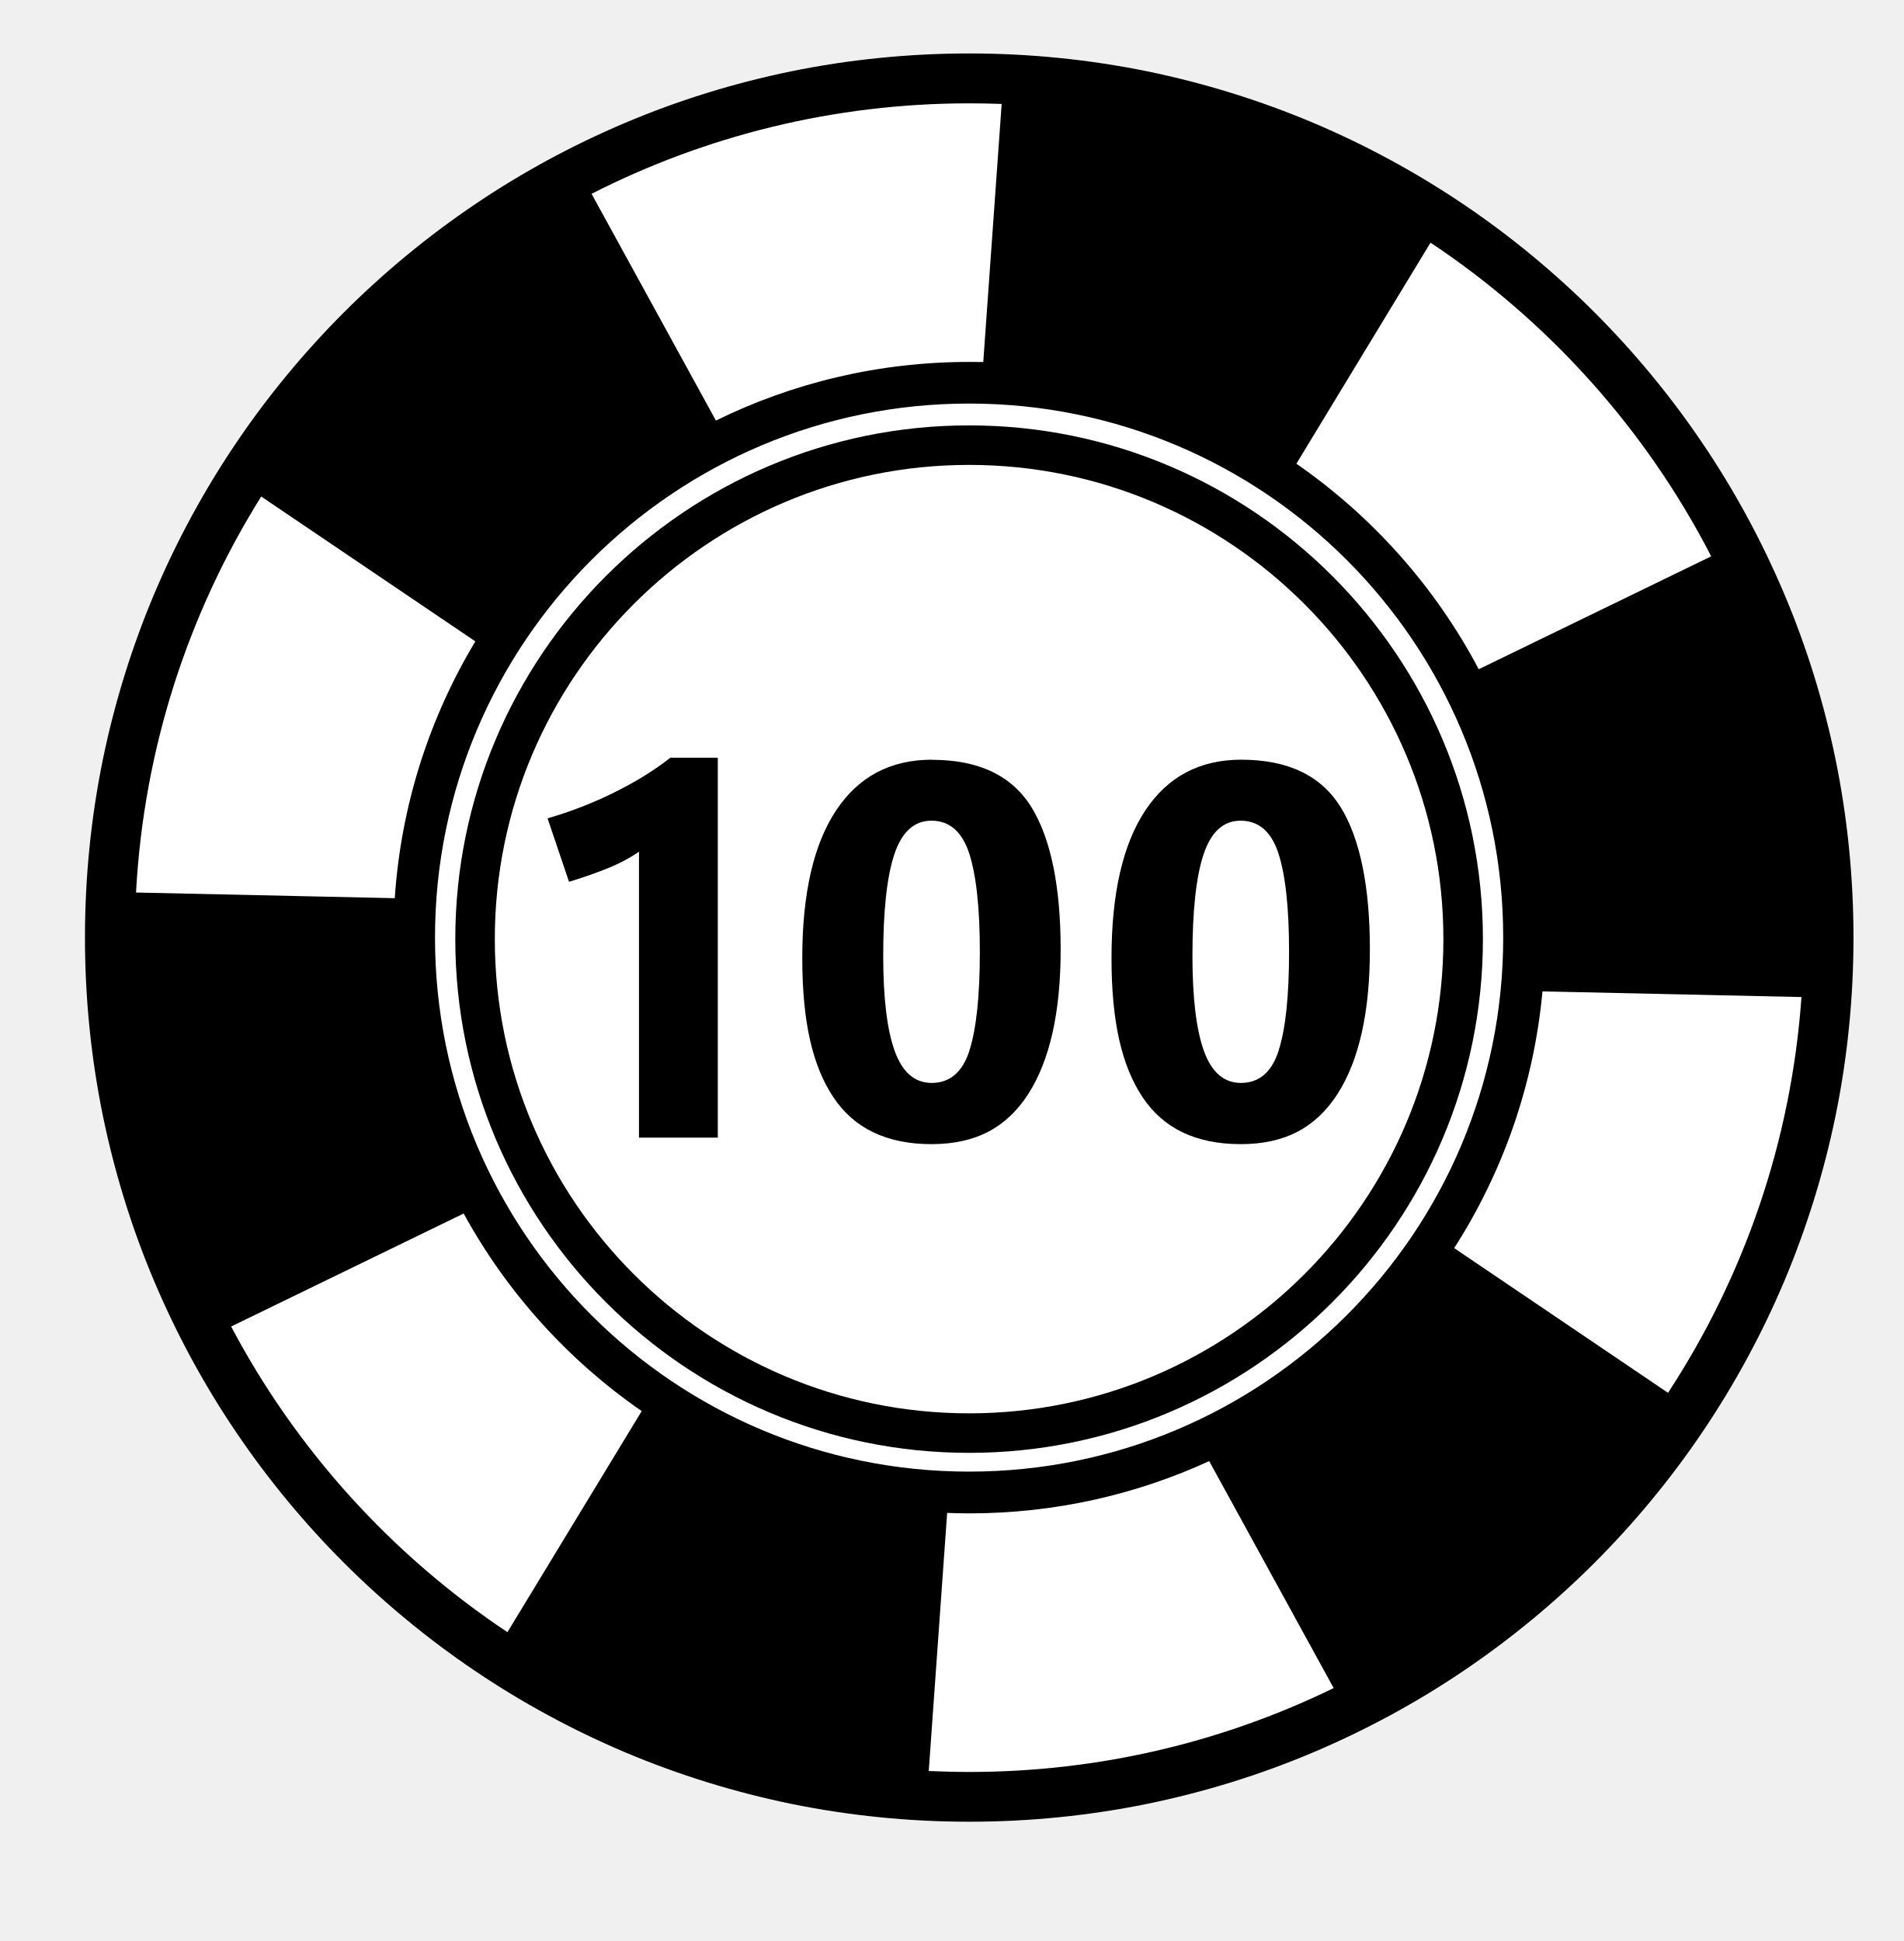
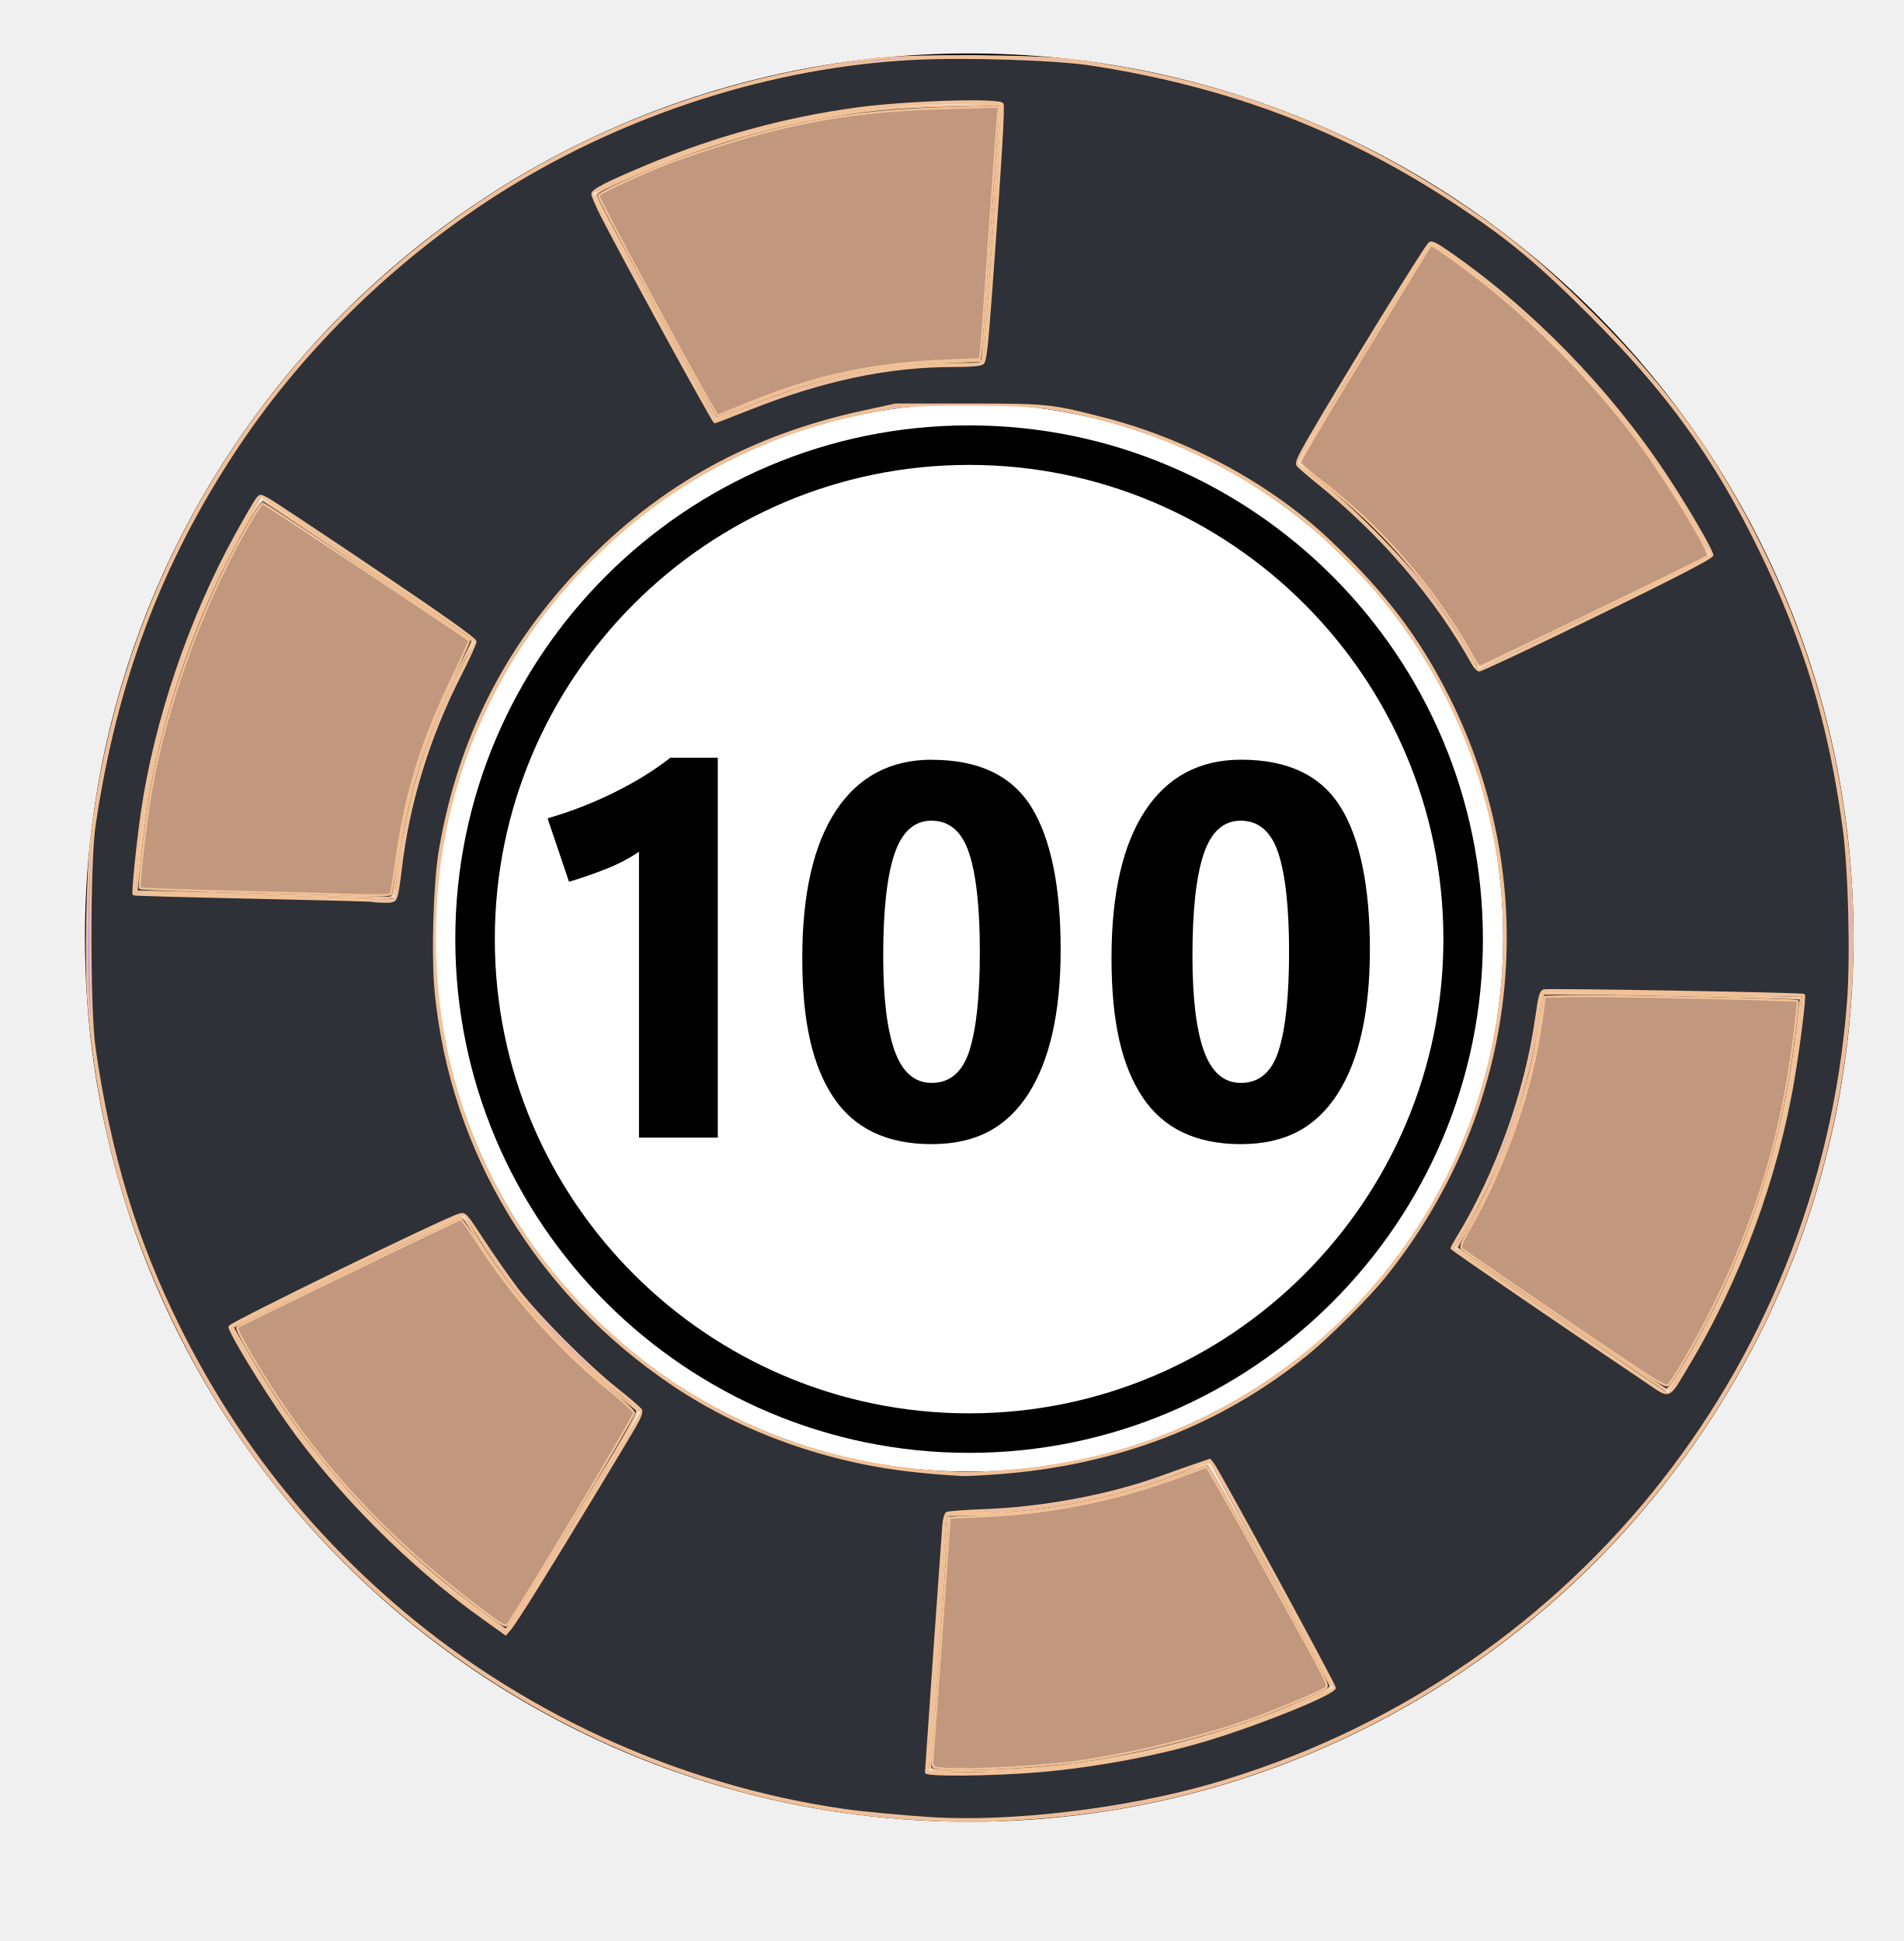
- <svg xmlns="http://www.w3.org/2000/svg" id="Casino_Chips14" viewBox="0 0 161.36 164.54">
-   <defs>
-     <style>.cls-1{fill:#fff;}</style>
+ <svg xmlns="http://www.w3.org/2000/svg" id="Casino_Chips14" viewBox="0 0 161.36 164.54" version="1.1">
+   <defs id="defs1">
+     <style id="style1">.cls-1{fill:#fff;}</style>
  </defs>
-   <circle class="cls-1" cx="82.14" cy="79.48" r="74.96" transform="translate(-32.14 81.36) rotate(-45)" />
-   <path d="M155.58,64.37c-.99-4.81-2.45-9.55-4.37-14.07-1.88-4.44-4.2-8.73-6.91-12.73-2.68-3.97-5.76-7.7-9.15-11.09-3.39-3.39-7.12-6.47-11.09-9.15-4.01-2.71-8.29-5.03-12.73-6.91-4.52-1.91-9.26-3.38-14.07-4.37-4.94-1.01-10.02-1.52-15.11-1.52s-10.17,.51-15.11,1.52c-4.81,.99-9.55,2.45-14.07,4.37-4.44,1.88-8.73,4.2-12.73,6.91-3.97,2.68-7.7,5.76-11.09,9.15s-6.47,7.12-9.15,11.09c-2.71,4.01-5.03,8.29-6.91,12.73-1.91,4.52-3.38,9.26-4.37,14.07-1.01,4.94-1.52,10.02-1.52,15.11s.51,10.17,1.52,15.11c.99,4.81,2.45,9.55,4.37,14.07,1.88,4.44,4.2,8.73,6.91,12.73,2.68,3.97,5.76,7.7,9.15,11.09s7.12,6.47,11.09,9.15c4.01,2.71,8.29,5.03,12.73,6.91,4.52,1.91,9.26,3.38,14.07,4.37,4.94,1.01,10.02,1.52,15.11,1.52s10.17-.51,15.11-1.52c4.81-.99,9.55-2.45,14.07-4.37,4.44-1.88,8.73-4.2,12.73-6.91,3.97-2.68,7.7-5.76,11.09-9.15,3.39-3.39,6.47-7.12,9.15-11.09,2.71-4.01,5.03-8.29,6.91-12.73,1.91-4.52,3.38-9.26,4.37-14.07,1.01-4.94,1.52-10.02,1.52-15.11s-.51-10.17-1.52-15.11ZM19.59,112.45l19.71-9.58c3.66,6.69,8.85,12.43,15.09,16.75l-11.38,18.74c-9.8-6.53-17.89-15.45-23.42-25.91ZM82.14,8.76c.92,0,1.84,.02,2.76,.05l-1.56,21.88c-.4,0-.79-.01-1.19-.01-7.71,0-14.99,1.79-21.47,4.97l-10.54-19.22c9.62-4.9,20.5-7.67,32.01-7.67Zm0,115.99c-25,0-45.27-20.27-45.27-45.27s20.27-45.27,45.27-45.27,45.27,20.27,45.27,45.27-20.27,45.27-45.27,45.27ZM125.34,56.74c-3.68-6.98-9.01-12.96-15.46-17.43l11.37-18.74c10.02,6.67,18.25,15.83,23.79,26.59l-19.7,9.57ZM22.14,42.09l18.15,12.28c-3.87,6.44-6.3,13.85-6.83,21.77l-21.93-.48c.66-12.28,4.46-23.73,10.61-33.57Zm56.58,108.03l1.56-21.87c.62,.02,1.24,.04,1.87,.04,7.26,0,14.15-1.59,20.34-4.43l10.55,19.24c-9.34,4.55-19.82,7.11-30.89,7.11-1.15,0-2.29-.03-3.43-.08Zm44.53-44.31c4.1-6.39,6.75-13.8,7.49-21.77l21.95,.48c-.87,12.32-4.91,23.77-11.31,33.55l-18.13-12.27Z" />
-   <path d="M82.14,36.06c-24.01,0-43.55,19.53-43.55,43.55s19.53,43.55,43.55,43.55,43.55-19.53,43.55-43.55-19.53-43.55-43.55-43.55Zm0,83.75c-22.17,0-40.2-18.03-40.2-40.2s18.03-40.2,40.2-40.2,40.2,18.03,40.2,40.2-18.03,40.2-40.2,40.2Z" />
-   <g>
-     <path d="M52.08,67.17c-1.8,.89-3.69,1.63-5.67,2.2l1.82,5.38c1.16-.35,2.24-.73,3.24-1.13,1-.4,1.9-.88,2.69-1.42v24.24h6.68v-32.21h-4.02c-1.36,1.07-2.94,2.05-4.75,2.94Z" />
-     <path d="M78.99,64.4c-3.52,0-6.23,1.44-8.13,4.31s-2.86,7.04-2.86,12.5,.88,9.17,2.64,11.81c1.76,2.64,4.53,3.97,8.31,3.97s6.38-1.42,8.21-4.26c1.82-2.84,2.74-6.92,2.74-12.24s-.83-9.4-2.48-12.07c-1.66-2.67-4.46-4.01-8.42-4.01Zm3.19,24.63c-.59,1.85-1.66,2.77-3.21,2.77-1.44,0-2.48-.9-3.13-2.69-.65-1.79-.98-4.49-.98-8.07,0-3.84,.31-6.71,.94-8.61s1.68-2.86,3.14-2.86c1.54,0,2.61,.93,3.21,2.78s.9,4.63,.9,8.34-.29,6.5-.88,8.35Z" />
-     <path d="M113.62,68.41c-1.66-2.67-4.46-4.01-8.42-4.01-3.52,0-6.23,1.44-8.13,4.31s-2.86,7.04-2.86,12.5,.88,9.17,2.64,11.81c1.76,2.64,4.53,3.97,8.31,3.97s6.38-1.42,8.21-4.26c1.82-2.84,2.74-6.92,2.74-12.24s-.83-9.4-2.48-12.07Zm-5.23,20.62c-.59,1.85-1.66,2.77-3.21,2.77-1.44,0-2.48-.9-3.13-2.69-.65-1.79-.98-4.49-.98-8.07,0-3.84,.31-6.71,.94-8.61s1.68-2.86,3.14-2.86c1.54,0,2.61,.93,3.21,2.78s.9,4.63,.9,8.34-.29,6.5-.88,8.35Z" />
+   <circle class="cls-1" cx="82.14" cy="79.48" r="74.96" transform="translate(-32.14 81.36) rotate(-45)" id="circle1" />
+   <path d="M155.58,64.37c-.99-4.81-2.45-9.55-4.37-14.07-1.88-4.44-4.2-8.73-6.91-12.73-2.68-3.97-5.76-7.7-9.15-11.09-3.39-3.39-7.12-6.47-11.09-9.15-4.01-2.71-8.29-5.03-12.73-6.91-4.52-1.91-9.26-3.38-14.07-4.37-4.94-1.01-10.02-1.52-15.11-1.52s-10.17,.51-15.11,1.52c-4.81,.99-9.55,2.45-14.07,4.37-4.44,1.88-8.73,4.2-12.73,6.91-3.97,2.68-7.7,5.76-11.09,9.15s-6.47,7.12-9.15,11.09c-2.71,4.01-5.03,8.29-6.91,12.73-1.91,4.52-3.38,9.26-4.37,14.07-1.01,4.94-1.52,10.02-1.52,15.11s.51,10.17,1.52,15.11c.99,4.81,2.45,9.55,4.37,14.07,1.88,4.44,4.2,8.73,6.91,12.73,2.68,3.97,5.76,7.7,9.15,11.09s7.12,6.47,11.09,9.15c4.01,2.71,8.29,5.03,12.73,6.91,4.52,1.91,9.26,3.38,14.07,4.37,4.94,1.01,10.02,1.52,15.11,1.52s10.17-.51,15.11-1.52c4.81-.99,9.55-2.45,14.07-4.37,4.44-1.88,8.73-4.2,12.73-6.91,3.97-2.68,7.7-5.76,11.09-9.15,3.39-3.39,6.47-7.12,9.15-11.09,2.71-4.01,5.03-8.29,6.91-12.73,1.91-4.52,3.38-9.26,4.37-14.07,1.01-4.94,1.52-10.02,1.52-15.11s-.51-10.17-1.52-15.11ZM19.59,112.45l19.71-9.58c3.66,6.69,8.85,12.43,15.09,16.75l-11.38,18.74c-9.8-6.53-17.89-15.45-23.42-25.91ZM82.14,8.76c.92,0,1.84,.02,2.76,.05l-1.56,21.88c-.4,0-.79-.01-1.19-.01-7.71,0-14.99,1.79-21.47,4.97l-10.54-19.22c9.62-4.9,20.5-7.67,32.01-7.67Zm0,115.99c-25,0-45.27-20.27-45.27-45.27s20.27-45.27,45.27-45.27,45.27,20.27,45.27,45.27-20.27,45.27-45.27,45.27ZM125.34,56.74c-3.68-6.98-9.01-12.96-15.46-17.43l11.37-18.74c10.02,6.67,18.25,15.83,23.79,26.59l-19.7,9.57ZM22.14,42.09l18.15,12.28c-3.87,6.44-6.3,13.85-6.83,21.77l-21.93-.48c.66-12.28,4.46-23.73,10.61-33.57Zm56.58,108.03l1.56-21.87c.62,.02,1.24,.04,1.87,.04,7.26,0,14.15-1.59,20.34-4.43l10.55,19.24c-9.34,4.55-19.82,7.11-30.89,7.11-1.15,0-2.29-.03-3.43-.08Zm44.53-44.31c4.1-6.39,6.75-13.8,7.49-21.77l21.95,.48c-.87,12.32-4.91,23.77-11.31,33.55l-18.13-12.27Z" id="path1" />
+   <path d="M82.14,36.06c-24.01,0-43.55,19.53-43.55,43.55s19.53,43.55,43.55,43.55,43.55-19.53,43.55-43.55-19.53-43.55-43.55-43.55Zm0,83.75c-22.17,0-40.2-18.03-40.2-40.2s18.03-40.2,40.2-40.2,40.2,18.03,40.2,40.2-18.03,40.2-40.2,40.2Z" id="path2" />
+   <g id="g5">
+     <path d="M52.08,67.17c-1.8,.89-3.69,1.63-5.67,2.2l1.82,5.38c1.16-.35,2.24-.73,3.24-1.13,1-.4,1.9-.88,2.69-1.42v24.24h6.68v-32.21h-4.02c-1.36,1.07-2.94,2.05-4.75,2.94Z" id="path3" />
+     <path d="M78.99,64.4c-3.52,0-6.23,1.44-8.13,4.31s-2.86,7.04-2.86,12.5,.88,9.17,2.64,11.81c1.76,2.64,4.53,3.97,8.31,3.97s6.38-1.42,8.21-4.26c1.82-2.84,2.74-6.92,2.74-12.24s-.83-9.4-2.48-12.07c-1.66-2.67-4.46-4.01-8.42-4.01Zm3.19,24.63c-.59,1.85-1.66,2.77-3.21,2.77-1.44,0-2.48-.9-3.13-2.69-.65-1.79-.98-4.49-.98-8.07,0-3.84,.31-6.71,.94-8.61s1.68-2.86,3.14-2.86c1.54,0,2.61,.93,3.21,2.78s.9,4.63,.9,8.34-.29,6.5-.88,8.35Z" id="path4" />
+     <path d="M113.62,68.41c-1.66-2.67-4.46-4.01-8.42-4.01-3.52,0-6.23,1.44-8.13,4.31s-2.86,7.04-2.86,12.5,.88,9.17,2.64,11.81c1.76,2.64,4.53,3.97,8.31,3.97s6.38-1.42,8.21-4.26c1.82-2.84,2.74-6.92,2.74-12.24s-.83-9.4-2.48-12.07Zm-5.23,20.62c-.59,1.85-1.66,2.77-3.21,2.77-1.44,0-2.48-.9-3.13-2.69-.65-1.79-.98-4.49-.98-8.07,0-3.84,.31-6.71,.94-8.61s1.68-2.86,3.14-2.86c1.54,0,2.61,.93,3.21,2.78s.9,4.63,.9,8.34-.29,6.5-.88,8.35Z" id="path5" />
  </g>
+   <path style="fill:#c197ff;fill-opacity:1;stroke:#f1c197;stroke-width:0.177;stroke-opacity:1" d="M 78.047,154.227 C 51.179,152.822 26.74,136.635 14.943,112.43 10.646,103.613 8.287,94.937 7.5,85.047 7.232,81.691 7.38,74.018 7.774,70.799 10.044,52.262 18.748,35.63 32.568,23.426 44.298,13.067 58.325,6.867 74.246,5.001 c 3.108,-0.364 13.525,-0.304 16.617,0.097 12.414,1.606 22.835,5.472 32.969,12.229 4.138,2.759 7.118,5.236 11.149,9.267 6.366,6.366 10.535,12.159 14.387,19.991 12.995,26.424 9.185,58.171 -9.695,80.783 -10.074,12.066 -23.612,20.661 -38.704,24.572 -4.921,1.275 -9.682,2.001 -15.056,2.294 -3.491,0.191 -4.097,0.19 -7.867,-0.007 z m 7.867,-4.053 c 9.154,-0.562 16.896,-2.433 25.235,-6.099 1.045,-0.459 1.9,-0.906 1.9,-0.992 0,-0.162 -10.203,-18.87 -10.435,-19.132 -0.071,-0.081 -1.233,0.294 -2.581,0.833 -5.472,2.187 -12.25,3.464 -18.406,3.467 -0.97,4.8e-4 -1.458,0.068 -1.458,0.201 0,0.294 -1.393,20.086 -1.476,20.96 l -0.07,0.743 0.817,0.065 c 1.706,0.136 3.741,0.122 6.474,-0.046 z M 48.683,129.191 c 3.052,-5.025 5.581,-9.261 5.619,-9.413 0.046,-0.185 -0.567,-0.758 -1.837,-1.718 -4.514,-3.411 -8.704,-8.054 -11.783,-13.055 -0.539,-0.875 -1.083,-1.733 -1.208,-1.907 -0.212,-0.292 -0.96,0.041 -10.017,4.455 -5.383,2.624 -9.826,4.809 -9.872,4.855 -0.145,0.145 1.883,3.615 3.72,6.365 3.97,5.945 8.68,11.1 14.438,15.803 1.776,1.45 4.963,3.74 5.215,3.746 0.097,0.002 2.674,-4.107 5.726,-9.132 z m 36.435,-4.48 c 11.395,-0.864 21.172,-5.3 29.058,-13.187 16.458,-16.458 17.817,-42.459 3.167,-60.613 -1.641,-2.034 -4.976,-5.343 -7.034,-6.98 -4.709,-3.745 -10.885,-6.836 -16.598,-8.305 -4.342,-1.116 -6.113,-1.322 -11.421,-1.327 -5.117,-0.005 -6.238,0.098 -9.881,0.904 -8.641,1.913 -15.99,5.954 -22.294,12.258 -3.828,3.828 -6.387,7.402 -8.741,12.208 -3.041,6.209 -4.515,12.702 -4.515,19.883 0,12.475 4.822,23.831 13.811,32.529 8.38,8.107 18.992,12.471 31.09,12.784 0.535,0.014 2.046,-0.056 3.359,-0.156 z m 57.218,-7.994 c 3.379,-5.39 6.293,-12.038 8.012,-18.28 1.17,-4.248 1.745,-7.446 2.386,-13.274 l 0.083,-0.751 -1.809,-0.016 c -0.995,-0.009 -5.945,-0.11 -11.001,-0.224 -5.086,-0.115 -9.241,-0.14 -9.301,-0.056 -0.06,0.083 -0.161,0.721 -0.226,1.417 -0.271,2.923 -1.592,8.217 -2.855,11.441 -0.882,2.252 -2.506,5.591 -3.587,7.377 l -0.887,1.466 1.269,0.877 c 2.923,2.02 16.832,11.448 16.914,11.465 0.049,0.01 0.5,-0.638 1.003,-1.44 z M 33.499,76.234 c 0,-0.025 0.121,-1.076 0.268,-2.335 0.725,-6.197 2.698,-12.439 5.586,-17.67 0.808,-1.463 1.009,-1.963 0.832,-2.064 -0.128,-0.074 -4.243,-2.845 -9.143,-6.16 -4.9,-3.314 -8.931,-6.005 -8.957,-5.979 -0.206,0.206 -2.237,3.801 -3.072,5.439 -2.943,5.772 -5.407,13.077 -6.528,19.357 -0.325,1.819 -0.76,5.285 -0.981,7.822 l -0.097,1.105 1.632,0.017 c 1.559,0.016 18.414,0.43 19.796,0.486 0.365,0.015 0.663,0.006 0.663,-0.018 z M 135.499,51.9 c 5.201,-2.535 9.483,-4.686 9.514,-4.781 0.032,-0.095 -0.594,-1.309 -1.39,-2.697 -4.306,-7.514 -10.075,-14.35 -16.632,-19.708 -1.903,-1.555 -5.455,-4.12 -5.693,-4.112 -0.223,0.008 -11.343,18.277 -11.343,18.636 0,0.119 0.835,0.842 1.856,1.605 2.521,1.885 7.137,6.534 9.121,9.185 1.566,2.093 3.194,4.595 3.936,6.05 0.335,0.658 0.428,0.727 0.777,0.589 0.218,-0.087 4.652,-2.232 9.854,-4.767 z M 62.866,34.761 c 6.025,-2.574 12.211,-3.909 18.138,-3.912 2.283,-0.001 2.341,-0.011 2.421,-0.399 0.073,-0.355 1.529,-20.935 1.52,-21.478 -0.003,-0.169 -0.786,-0.221 -3.318,-0.219 -8.333,0.005 -16.103,1.421 -24.263,4.422 -2.132,0.784 -6.833,2.868 -7.122,3.157 -0.107,0.107 1.725,3.621 5.002,9.596 2.844,5.185 5.204,9.487 5.246,9.56 0.125,0.217 0.276,0.171 2.376,-0.727 z" id="path6" />
+   <path style="fill:#c1977e;fill-opacity:1;stroke:#f1c197;stroke-width:0.177;stroke-opacity:1" d="m 124.871,55.729 c -0.639,-1.255 -2.362,-3.913 -3.603,-5.559 -2.734,-3.626 -5.862,-6.78 -9.466,-9.545 -0.863,-0.662 -1.572,-1.314 -1.576,-1.449 -0.003,-0.135 1.638,-2.959 3.648,-6.276 3.781,-6.239 7.3,-11.992 7.406,-12.106 0.075,-0.081 1.957,1.241 3.966,2.783 4.694,3.605 9.675,8.65 13.378,13.549 2.453,3.246 6.405,9.721 6.11,10.011 -0.211,0.208 -19.065,9.343 -19.282,9.343 -0.109,0 -0.37,-0.338 -0.581,-0.751 z" id="path7" />
+   <path style="fill:#2e3137;fill-opacity:1;stroke:#f1c197;stroke-width:0.177;stroke-opacity:1" d="m 132.281,111.84 c -4.833,-3.273 -8.791,-6.004 -8.795,-6.069 -0.004,-0.065 0.353,-0.728 0.794,-1.474 3.272,-5.534 5.806,-13.009 6.367,-18.781 l 0.125,-1.282 3.115,-1.86e-4 c 2.896,-1.74e-4 18.632,0.352 18.704,0.418 0.018,0.016 -0.085,1.063 -0.229,2.325 -0.956,8.398 -3.108,15.883 -6.708,23.332 -1.656,3.425 -4.065,7.521 -4.409,7.496 -0.097,-0.007 -4.131,-2.691 -8.964,-5.964 z" id="path8" />
+   <path style="fill:#2e3137;fill-opacity:1;stroke:#f1c197;stroke-width:0.177;stroke-opacity:1" d="m 79.347,150.045 c -0.527,-0.066 -0.553,-0.104 -0.483,-0.723 0.04,-0.359 0.349,-4.67 0.687,-9.58 0.337,-4.91 0.662,-9.464 0.722,-10.12 l 0.109,-1.193 1.264,-0.002 c 6.005,-0.008 12.581,-1.221 18.155,-3.347 1.288,-0.491 2.437,-0.893 2.554,-0.893 0.155,0 8.644,15.221 10.319,18.502 0.181,0.355 0.11,0.422 -0.996,0.945 -6.155,2.907 -13.794,5.062 -21.255,5.995 -3.354,0.419 -9.284,0.644 -11.075,0.419 z" id="path9" />
+   <path style="fill:#2e3137;fill-opacity:1;stroke:#f1c197;stroke-width:0.177;stroke-opacity:1" d="M 40.482,136.441 C 32.298,130.375 25.617,122.896 20.794,114.401 l -1.081,-1.904 4.727,-2.304 c 8.205,-3.999 14.083,-6.817 14.477,-6.939 0.325,-0.101 0.478,0.044 1.047,0.994 3.008,5.021 7.184,9.807 11.654,13.36 1.167,0.927 2.227,1.782 2.357,1.899 0.193,0.174 -0.64,1.656 -4.528,8.059 -5.355,8.82 -6.453,10.585 -6.58,10.581 -0.049,-0.001 -1.123,-0.769 -2.386,-1.706 z" id="path10" />
+   <path style="fill:#2e3137;fill-opacity:1;stroke:#f1c197;stroke-width:0.177;stroke-opacity:1" d="m 22.804,75.827 c -4.861,-0.12 -9.376,-0.227 -10.034,-0.237 l -1.195,-0.018 0.101,-1.016 c 0.307,-3.102 0.679,-6.015 0.987,-7.734 1.112,-6.205 3.552,-13.451 6.428,-19.092 1.764,-3.459 2.961,-5.413 3.249,-5.302 0.206,0.079 17.416,11.63 17.692,11.874 0.044,0.039 -0.45,1.086 -1.099,2.326 -2.688,5.136 -4.468,10.685 -5.172,16.116 -0.488,3.772 -0.33,3.363 -1.287,3.33 -0.457,-0.016 -4.809,-0.127 -9.671,-0.247 z" id="path11" />
+   <path style="fill:#2e3137;fill-opacity:1;stroke:#f1c197;stroke-width:0.177;stroke-opacity:1" d="M 57.099,28.961 C 53.005,21.466 50.692,17.126 50.546,16.666 c -0.085,-0.267 0.171,-0.451 1.457,-1.046 5.663,-2.619 11.469,-4.497 17.143,-5.545 4.051,-0.748 6.543,-0.993 11.171,-1.097 l 4.48,-0.101 -0.126,1.926 c -0.069,1.059 -0.415,5.943 -0.768,10.853 l -0.642,8.927 -3.094,0.115 c -6.306,0.234 -11.863,1.499 -17.664,4.022 -0.916,0.398 -1.712,0.722 -1.768,0.719 -0.056,-0.003 -1.693,-2.918 -3.638,-6.478 z" id="path12" />
+   <path style="fill:#c1977e;fill-opacity:1;stroke:#f1c197;stroke-width:0.177" d="m 60.125,34.059 c -2.027,-3.489 -9.39,-17.189 -9.39,-17.471 0,-0.177 2.343,-1.299 5.081,-2.433 1.89,-0.783 6.193,-2.2 8.607,-2.834 5.354,-1.406 9.655,-1.987 15.967,-2.157 l 4.287,-0.115 -0.092,0.78 c -0.051,0.429 -0.37,4.837 -0.709,9.795 -0.339,4.959 -0.663,9.421 -0.721,9.917 l -0.104,0.901 -2.805,0.116 c -6.353,0.262 -11.047,1.273 -16.842,3.627 l -2.595,1.054 z" id="path13" />
+   <path style="fill:#c1977e;fill-opacity:1;stroke:#f1c197;stroke-width:0.177" d="m 28.284,75.806 c -0.729,-0.027 -4.701,-0.131 -8.825,-0.231 -4.125,-0.1 -7.542,-0.224 -7.595,-0.277 -0.13,-0.13 0.455,-5.333 0.892,-7.946 1.008,-6.021 3.458,-13.427 6.373,-19.265 1.445,-2.893 2.915,-5.396 3.17,-5.396 0.137,0 17.134,11.289 17.459,11.597 0.04,0.038 -0.568,1.401 -1.351,3.031 -2.776,5.777 -4.057,10.005 -4.913,16.218 -0.161,1.166 -0.33,2.18 -0.375,2.254 -0.078,0.126 -1.734,0.131 -4.835,0.015 z" id="path14" />
+   <path style="fill:#c1977e;fill-opacity:1;stroke:#f1c197;stroke-width:0.177" d="m 40.833,136.477 c -7.081,-5.295 -12.66,-11.079 -17.146,-17.774 -1.786,-2.666 -3.743,-6.053 -3.577,-6.193 0.137,-0.116 13.522,-6.611 16.963,-8.232 l 1.983,-0.934 0.373,0.477 c 0.205,0.262 0.917,1.305 1.582,2.317 2.752,4.191 6.936,8.774 10.828,11.86 1.042,0.826 1.896,1.63 1.898,1.786 0.003,0.324 -9.342,15.96 -10.686,17.881 -0.197,0.281 -0.401,0.172 -2.219,-1.188 z" id="path15" />
+   <path style="fill:#c1977e;fill-opacity:1;stroke:#f1c197;stroke-width:0.177" d="m 79.393,149.867 c -0.403,-0.076 -0.418,-0.127 -0.325,-1.169 0.053,-0.599 0.397,-5.353 0.765,-10.565 l 0.668,-9.475 2.663,-0.112 c 5.799,-0.243 11.315,-1.338 16.671,-3.309 1.307,-0.481 2.401,-0.874 2.43,-0.874 0.075,0 2.744,4.703 5.868,10.341 4.349,7.849 4.504,8.153 4.255,8.359 -0.323,0.267 -3.079,1.456 -5.549,2.394 -4.315,1.639 -10.848,3.255 -15.797,3.908 -3.738,0.493 -10.215,0.772 -11.647,0.502 z" id="path16" />
+   <path style="fill:#c1977e;fill-opacity:1;stroke:#f1c197;stroke-width:0.177" d="m 138.505,115.832 c -4.464,-2.981 -14.304,-9.702 -14.562,-9.946 -0.205,-0.194 -0.099,-0.483 0.67,-1.825 2.729,-4.769 4.984,-11.009 5.829,-16.133 0.199,-1.205 0.384,-2.469 0.412,-2.81 l 0.05,-0.619 2.298,-0.057 c 2.55,-0.063 19.036,0.295 19.157,0.417 0.042,0.042 -0.097,1.45 -0.309,3.129 -1.063,8.406 -3.276,15.681 -7.075,23.259 -1.204,2.402 -3.225,5.879 -3.584,6.168 -0.176,0.142 -0.883,-0.246 -2.885,-1.583 z" id="path17" />
+   <path style="fill:#2e3137;fill-opacity:1;stroke:#f1c197;stroke-width:0.177" d="m 78.842,154.123 c -2.708,-0.18 -5.809,-0.474 -7.336,-0.695 C 57.337,151.377 43.752,145.114 33.004,135.678 25.511,129.1 19.652,121.495 15.228,112.607 11.511,105.137 9.33,97.952 8.011,88.83 7.548,85.625 7.547,73.141 8.009,70.004 9.818,57.745 13.619,47.65 20.089,37.919 25.814,29.309 33.859,21.547 42.843,15.966 53.223,9.517 65.568,5.596 77.384,4.994 81.883,4.765 89.522,5.01 92.543,5.479 104.39,7.322 114.103,11.053 123.744,17.464 c 4.213,2.802 6.704,4.881 11.057,9.226 6.525,6.514 10.477,11.984 14.309,19.802 3.859,7.873 5.981,14.912 7.168,23.776 0.474,3.542 0.654,10.83 0.361,14.672 -2.393,31.394 -23.807,57.702 -54.04,66.387 -7.273,2.089 -17.054,3.24 -23.756,2.794 z m 9.104,-3.967 c 4.967,-0.414 10.519,-1.466 14.801,-2.804 4.712,-1.472 10.389,-3.81 10.389,-4.278 0,-0.251 -9.788,-18.272 -10.275,-18.918 l -0.306,-0.405 -1.118,0.38 c -0.615,0.209 -2.005,0.7 -3.09,1.092 -4.351,1.57 -9.918,2.612 -14.942,2.796 -1.622,0.059 -3.045,0.167 -3.162,0.24 -0.117,0.072 -0.244,0.518 -0.283,0.99 -0.074,0.912 -1.473,20.848 -1.473,20.996 0,0.284 5.622,0.231 9.458,-0.089 z M 45.478,134.665 c 2.33,-3.757 7.659,-12.544 8.416,-13.878 0.374,-0.659 0.525,-1.103 0.431,-1.27 -0.079,-0.141 -1.019,-0.951 -2.088,-1.799 -2.494,-1.978 -6.687,-6.198 -8.422,-8.476 -0.743,-0.976 -2.033,-2.821 -2.866,-4.099 -1.483,-2.277 -1.525,-2.322 -2.022,-2.18 -1.234,0.354 -19.483,9.253 -19.479,9.498 0.008,0.482 2.77,5.024 4.902,8.062 4.175,5.949 10.431,12.236 16.48,16.565 l 2.028,1.451 0.39,-0.454 c 0.215,-0.249 1.218,-1.788 2.23,-3.42 z m 39.11,-9.779 c 10.049,-0.74 18.865,-4.133 26.182,-10.078 1.798,-1.461 5.181,-4.835 6.55,-6.532 11.407,-14.146 13.512,-33.074 5.461,-49.127 -2.569,-5.122 -5.516,-8.985 -10.244,-13.429 -4.99,-4.69 -11.946,-8.439 -19.028,-10.256 -4.431,-1.137 -4.753,-1.169 -11.483,-1.169 h -6.099 l -2.74,0.591 c -9.493,2.049 -17.156,6.273 -23.723,13.076 -6.587,6.824 -10.571,14.707 -12.175,24.086 -0.478,2.797 -0.66,9.051 -0.353,12.12 1.353,13.513 8.636,25.521 20.172,33.259 5.858,3.929 13.091,6.51 20.41,7.281 1.587,0.167 2.302,0.225 4.066,0.329 0.292,0.017 1.644,-0.051 3.005,-0.151 z m 58.496,-9.163 c 4.349,-7.244 7.542,-15.931 8.944,-24.329 0.511,-3.061 0.986,-6.945 0.864,-7.055 -0.129,-0.116 -21.687,-0.493 -22.027,-0.385 -0.29,0.092 -0.389,0.439 -0.646,2.27 -0.899,6.409 -3.402,13.353 -6.8,18.87 -0.21,0.34 -0.381,0.667 -0.382,0.726 -5.5e-4,0.089 8.709,6.053 16.44,11.257 2.181,1.468 1.833,1.599 3.606,-1.354 z M 33.58,76.058 c 0.089,-0.219 0.252,-1.193 0.361,-2.166 0.644,-5.709 2.367,-11.369 5.073,-16.668 0.71,-1.389 1.29,-2.667 1.29,-2.84 0,-0.217 -2.633,-2.089 -8.505,-6.048 -4.678,-3.154 -8.788,-5.882 -9.133,-6.062 -0.625,-0.327 -0.63,-0.327 -0.927,0.068 -0.164,0.218 -0.941,1.559 -1.727,2.98 -3.917,7.088 -6.878,15.831 -7.994,23.603 -0.386,2.691 -0.798,6.793 -0.691,6.892 0.04,0.037 4.568,0.163 10.061,0.279 5.493,0.116 10.067,0.238 10.165,0.271 0.097,0.033 0.556,0.066 1.02,0.074 0.716,0.012 0.868,-0.046 1.005,-0.384 z m 98.585,-22.383 c 9.128,-4.415 12.968,-6.373 12.968,-6.613 0,-0.386 -2.16,-4.096 -3.985,-6.845 -4.871,-7.337 -11.463,-14.079 -18.519,-18.94 -0.936,-0.645 -1.298,-0.808 -1.472,-0.664 -0.377,0.313 -7.667,12.154 -10.264,16.672 -0.896,1.559 -1.069,1.979 -0.898,2.185 0.116,0.14 0.811,0.739 1.544,1.331 5.604,4.527 10.116,9.783 13.3,15.492 0.166,0.297 0.412,0.54 0.548,0.54 0.136,0 3.185,-1.421 6.777,-3.158 z M 63.521,34.663 c 6.218,-2.468 11.778,-3.639 17.275,-3.639 1.509,0 2.312,-0.071 2.504,-0.221 0.232,-0.182 0.363,-1.333 0.74,-6.497 C 84.852,13.151 85.103,8.941 84.962,8.8 84.543,8.382 76.789,8.632 72.607,9.199 66.643,10.009 60.674,11.634 55.023,13.986 c -3.497,1.456 -4.818,2.131 -4.818,2.46 0,0.146 0.349,0.961 0.776,1.809 1.512,3.007 9.465,17.542 9.598,17.542 0.046,0 1.37,-0.51 2.942,-1.134 z" id="path18" />
</svg>
